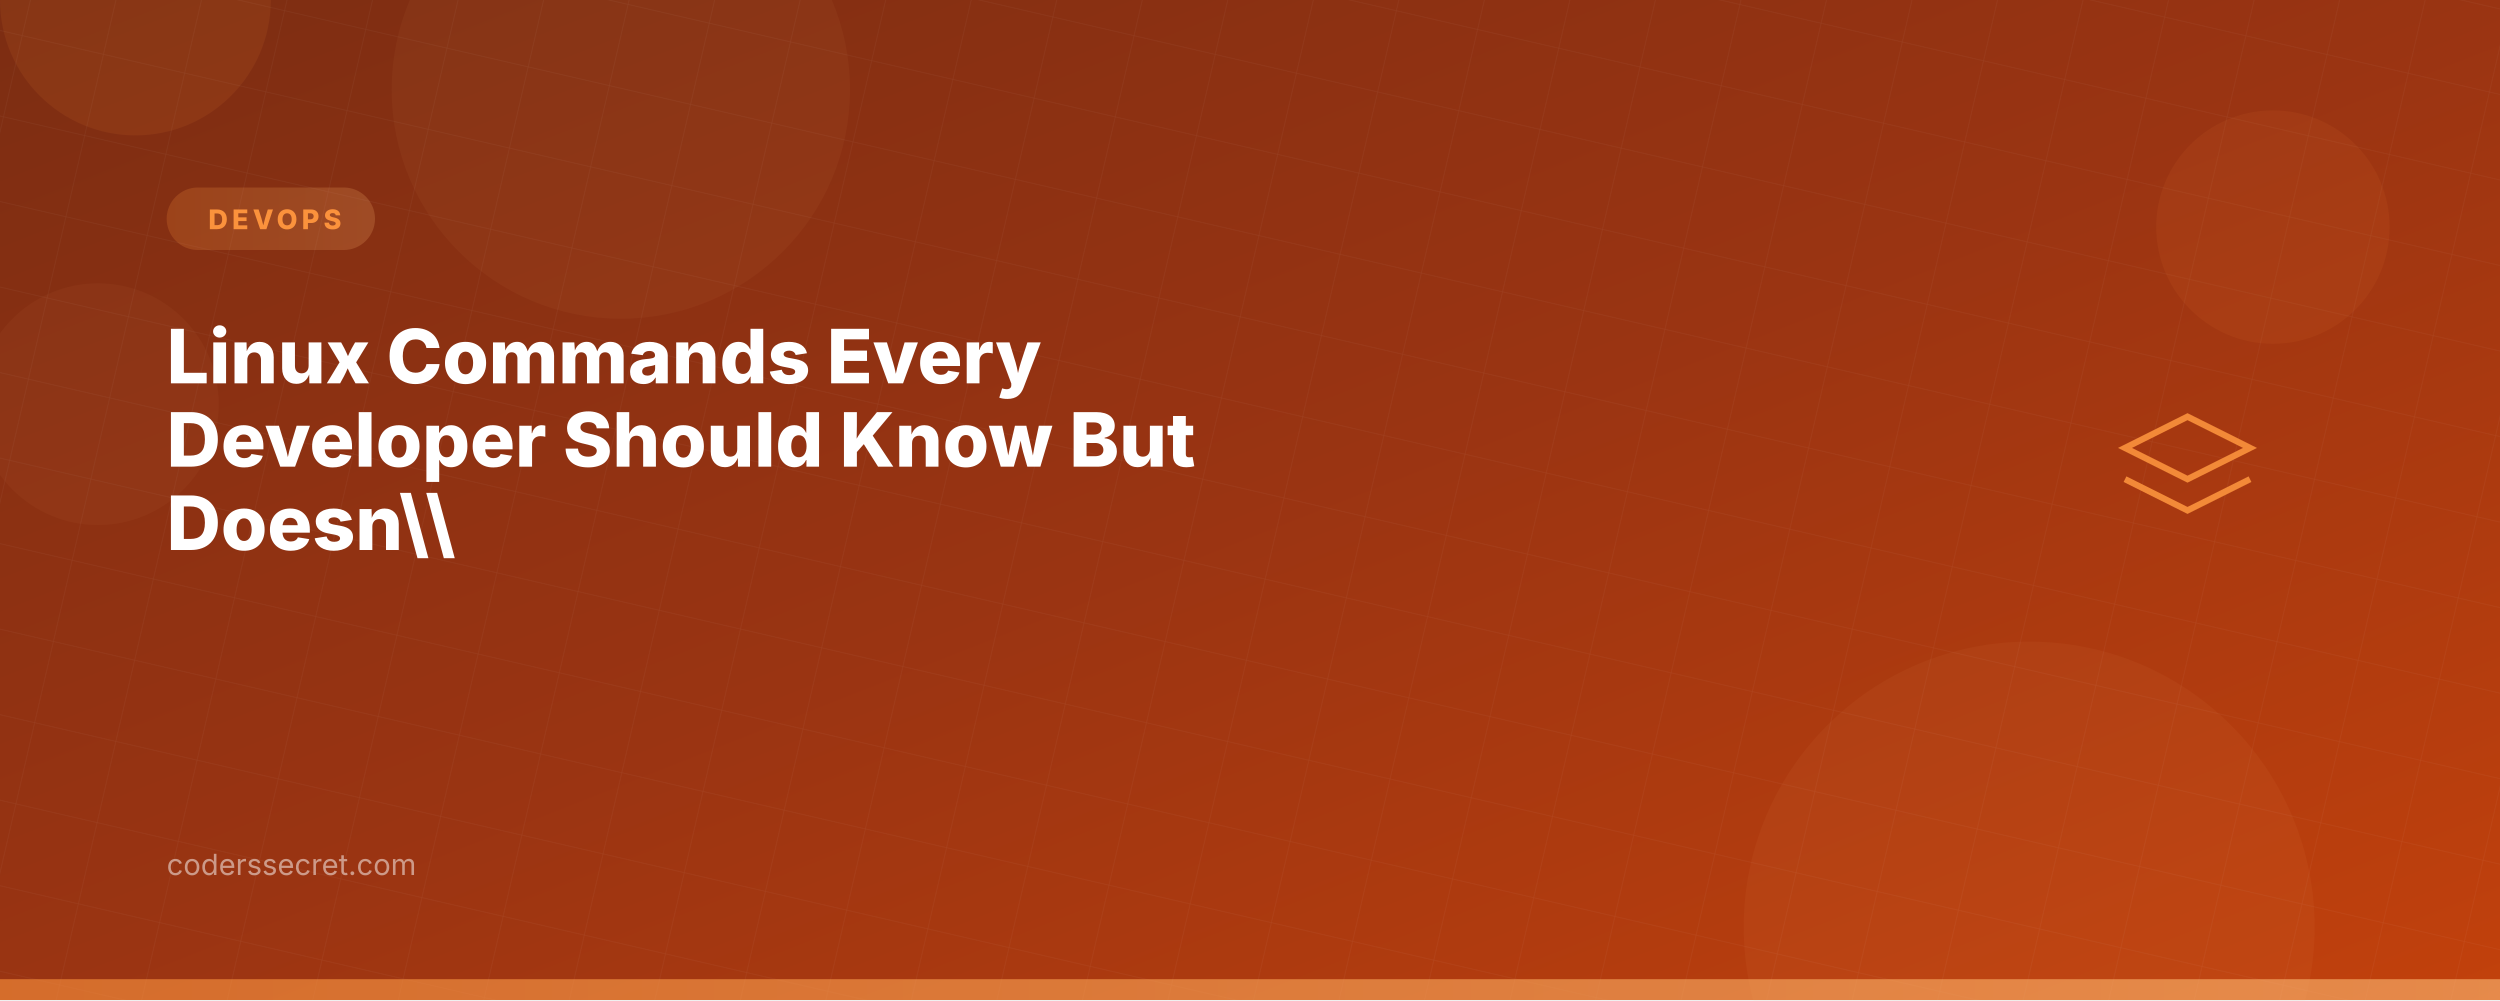
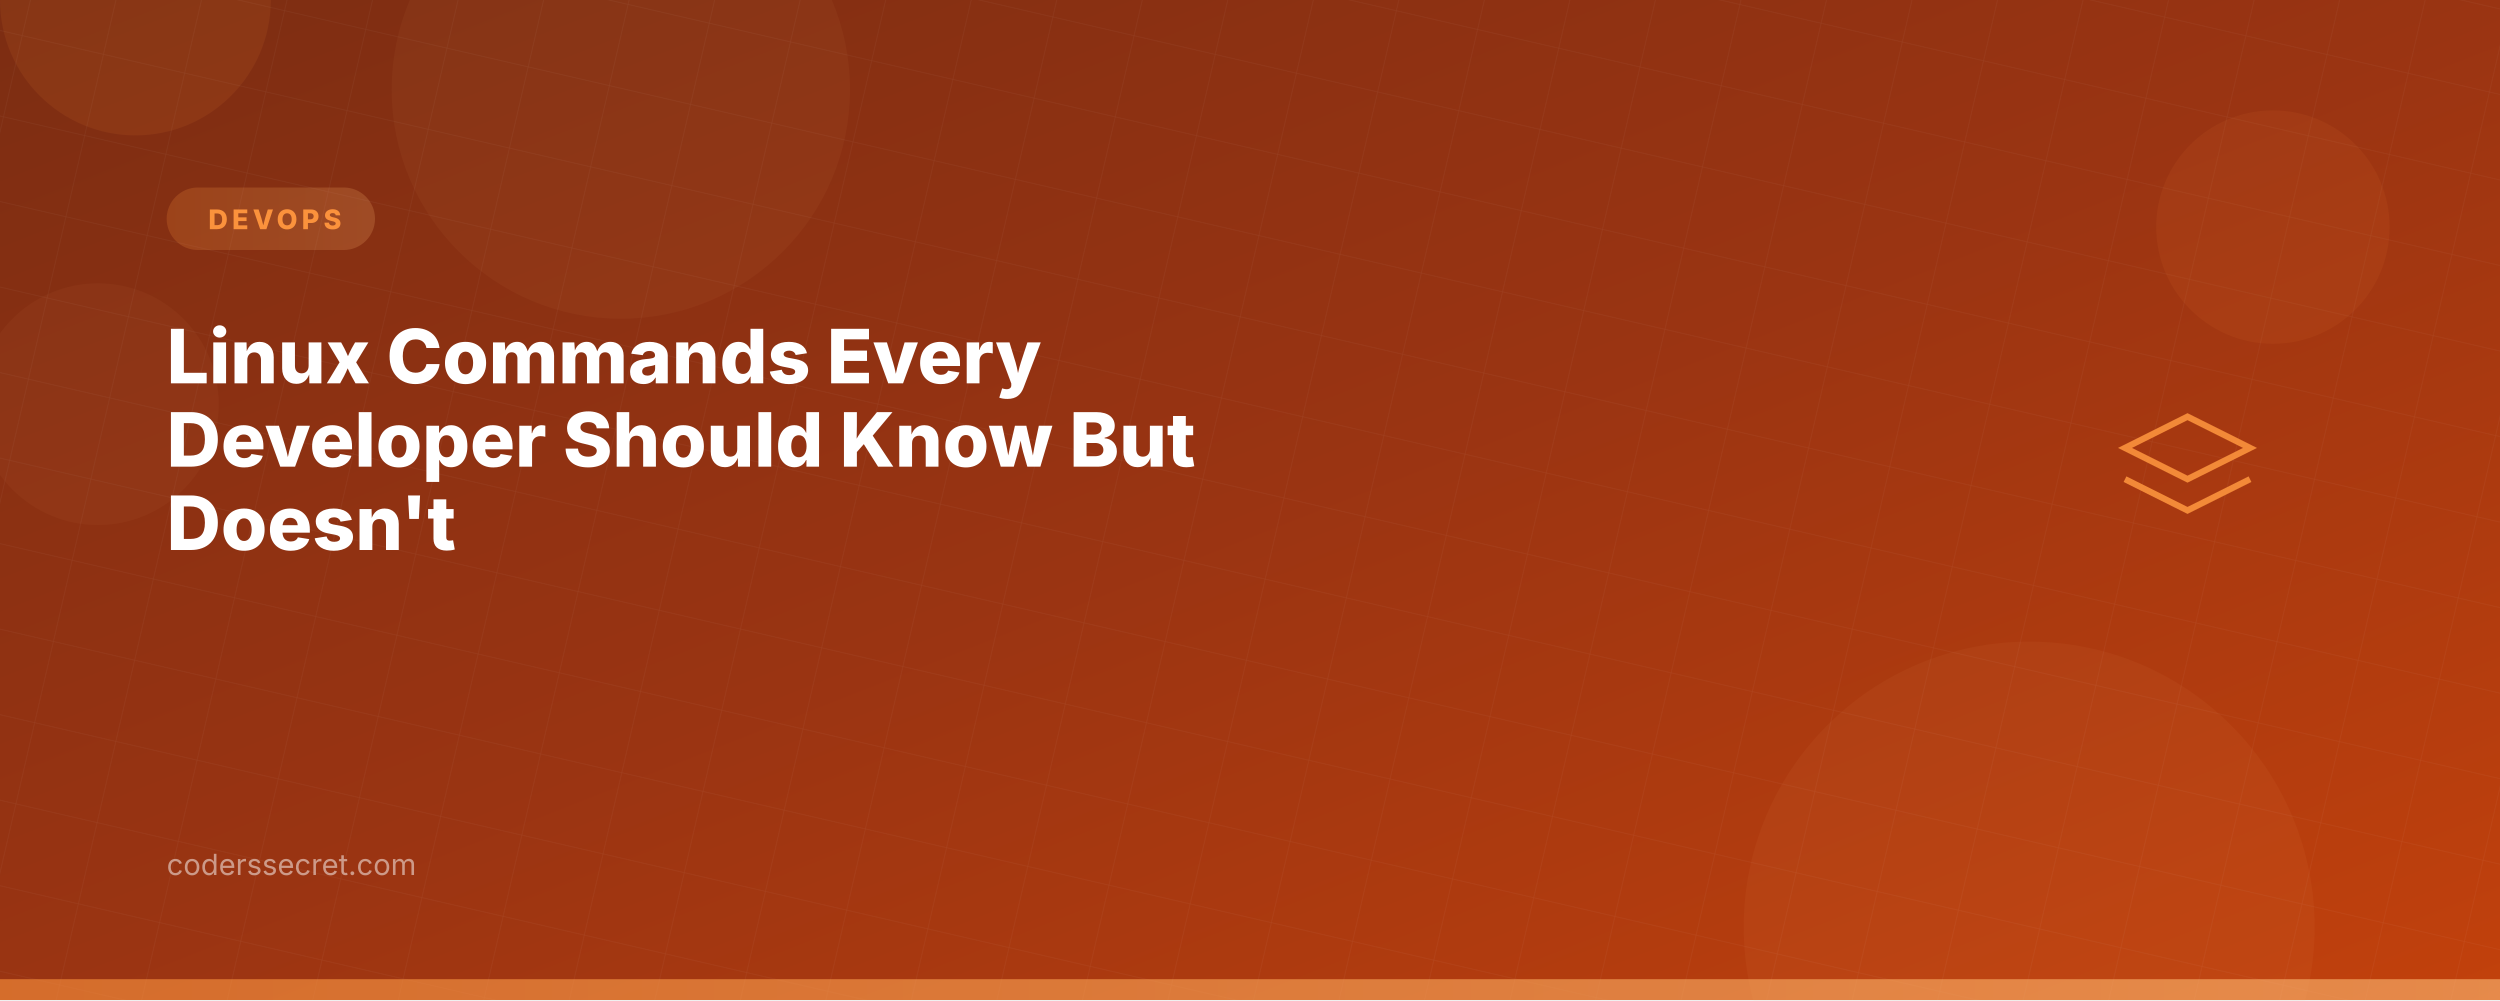
<svg xmlns="http://www.w3.org/2000/svg" viewBox="0 0 1200 480" fill="none">
  <defs>
    <linearGradient id="bg" x1="0%" y1="0%" x2="100%" y2="100%">
      <stop offset="0%" style="stop-color:#7c2d12" />
      <stop offset="50%" style="stop-color:#9a3412" />
      <stop offset="100%" style="stop-color:#c2410c" />
    </linearGradient>
    <linearGradient id="accent" x1="0%" y1="0%" x2="100%" y2="0%">
      <stop offset="0%" style="stop-color:#fb923c" />
      <stop offset="100%" style="stop-color:#fdba74" />
    </linearGradient>
    <pattern id="grid" x="14" y="14" width="40" height="40" patternUnits="userSpaceOnUse" patternTransform="rotate(13)">
      <path d="M 40 0 L 0 0 0 40" fill="none" stroke="#ffffff" stroke-width="0.5" opacity="0.06" />
    </pattern>
  </defs>
  <rect width="1200" height="480" fill="url(#bg)" />
  <rect width="1200" height="480" fill="url(#grid)" />
  <g>
    <circle cx="47" cy="194" r="58" fill="#fdba74" opacity="0.042" />
    <circle cx="1091" cy="109" r="56" fill="#fb923c" opacity="0.074" />
    <circle cx="65" cy="0" r="65" fill="#fb923c" opacity="0.086" />
    <circle cx="298" cy="43" r="110" fill="#fdba74" opacity="0.043" />
    <circle cx="974" cy="445" r="137" fill="#fdba74" opacity="0.052" />
  </g>
  <rect x="80" y="90" width="100" height="30" rx="15" fill="url(#accent)" opacity="0.2" />
  <text x="100" y="110" font-family="system-ui, -apple-system, sans-serif" font-size="13" font-weight="800" fill="#fb923c" letter-spacing="2">DEVOPS</text>
  <text x="80" y="184" font-family="system-ui, -apple-system, sans-serif" font-size="36" font-weight="800" fill="#ffffff">Linux Commands Every</text>
  <text x="80" y="224" font-family="system-ui, -apple-system, sans-serif" font-size="36" font-weight="800" fill="#ffffff">Developer Should Know But</text>
-   <text x="80" y="264" font-family="system-ui, -apple-system, sans-serif" font-size="36" font-weight="800" fill="#ffffff">Doesn\\</text>
+   <text x="80" y="264" font-family="system-ui, -apple-system, sans-serif" font-size="36" font-weight="800" fill="#ffffff">Doesn't</text>
  <text x="80" y="420" font-family="system-ui, -apple-system, sans-serif" font-size="14" fill="#ffffff" opacity="0.5">coderssecret.com</text>
  <g transform="translate(1020, 200)" stroke="#fb923c" opacity="0.9" color="#fb923c">
    <polygon points="30,0 60,15 30,30 0,15" fill="none" stroke-width="3" />
    <polyline points="0,30 30,45 60,30" fill="none" stroke-width="3" />
  </g>
  <rect y="470" width="1200" height="10" fill="url(#accent)" opacity="0.6" />
</svg>
